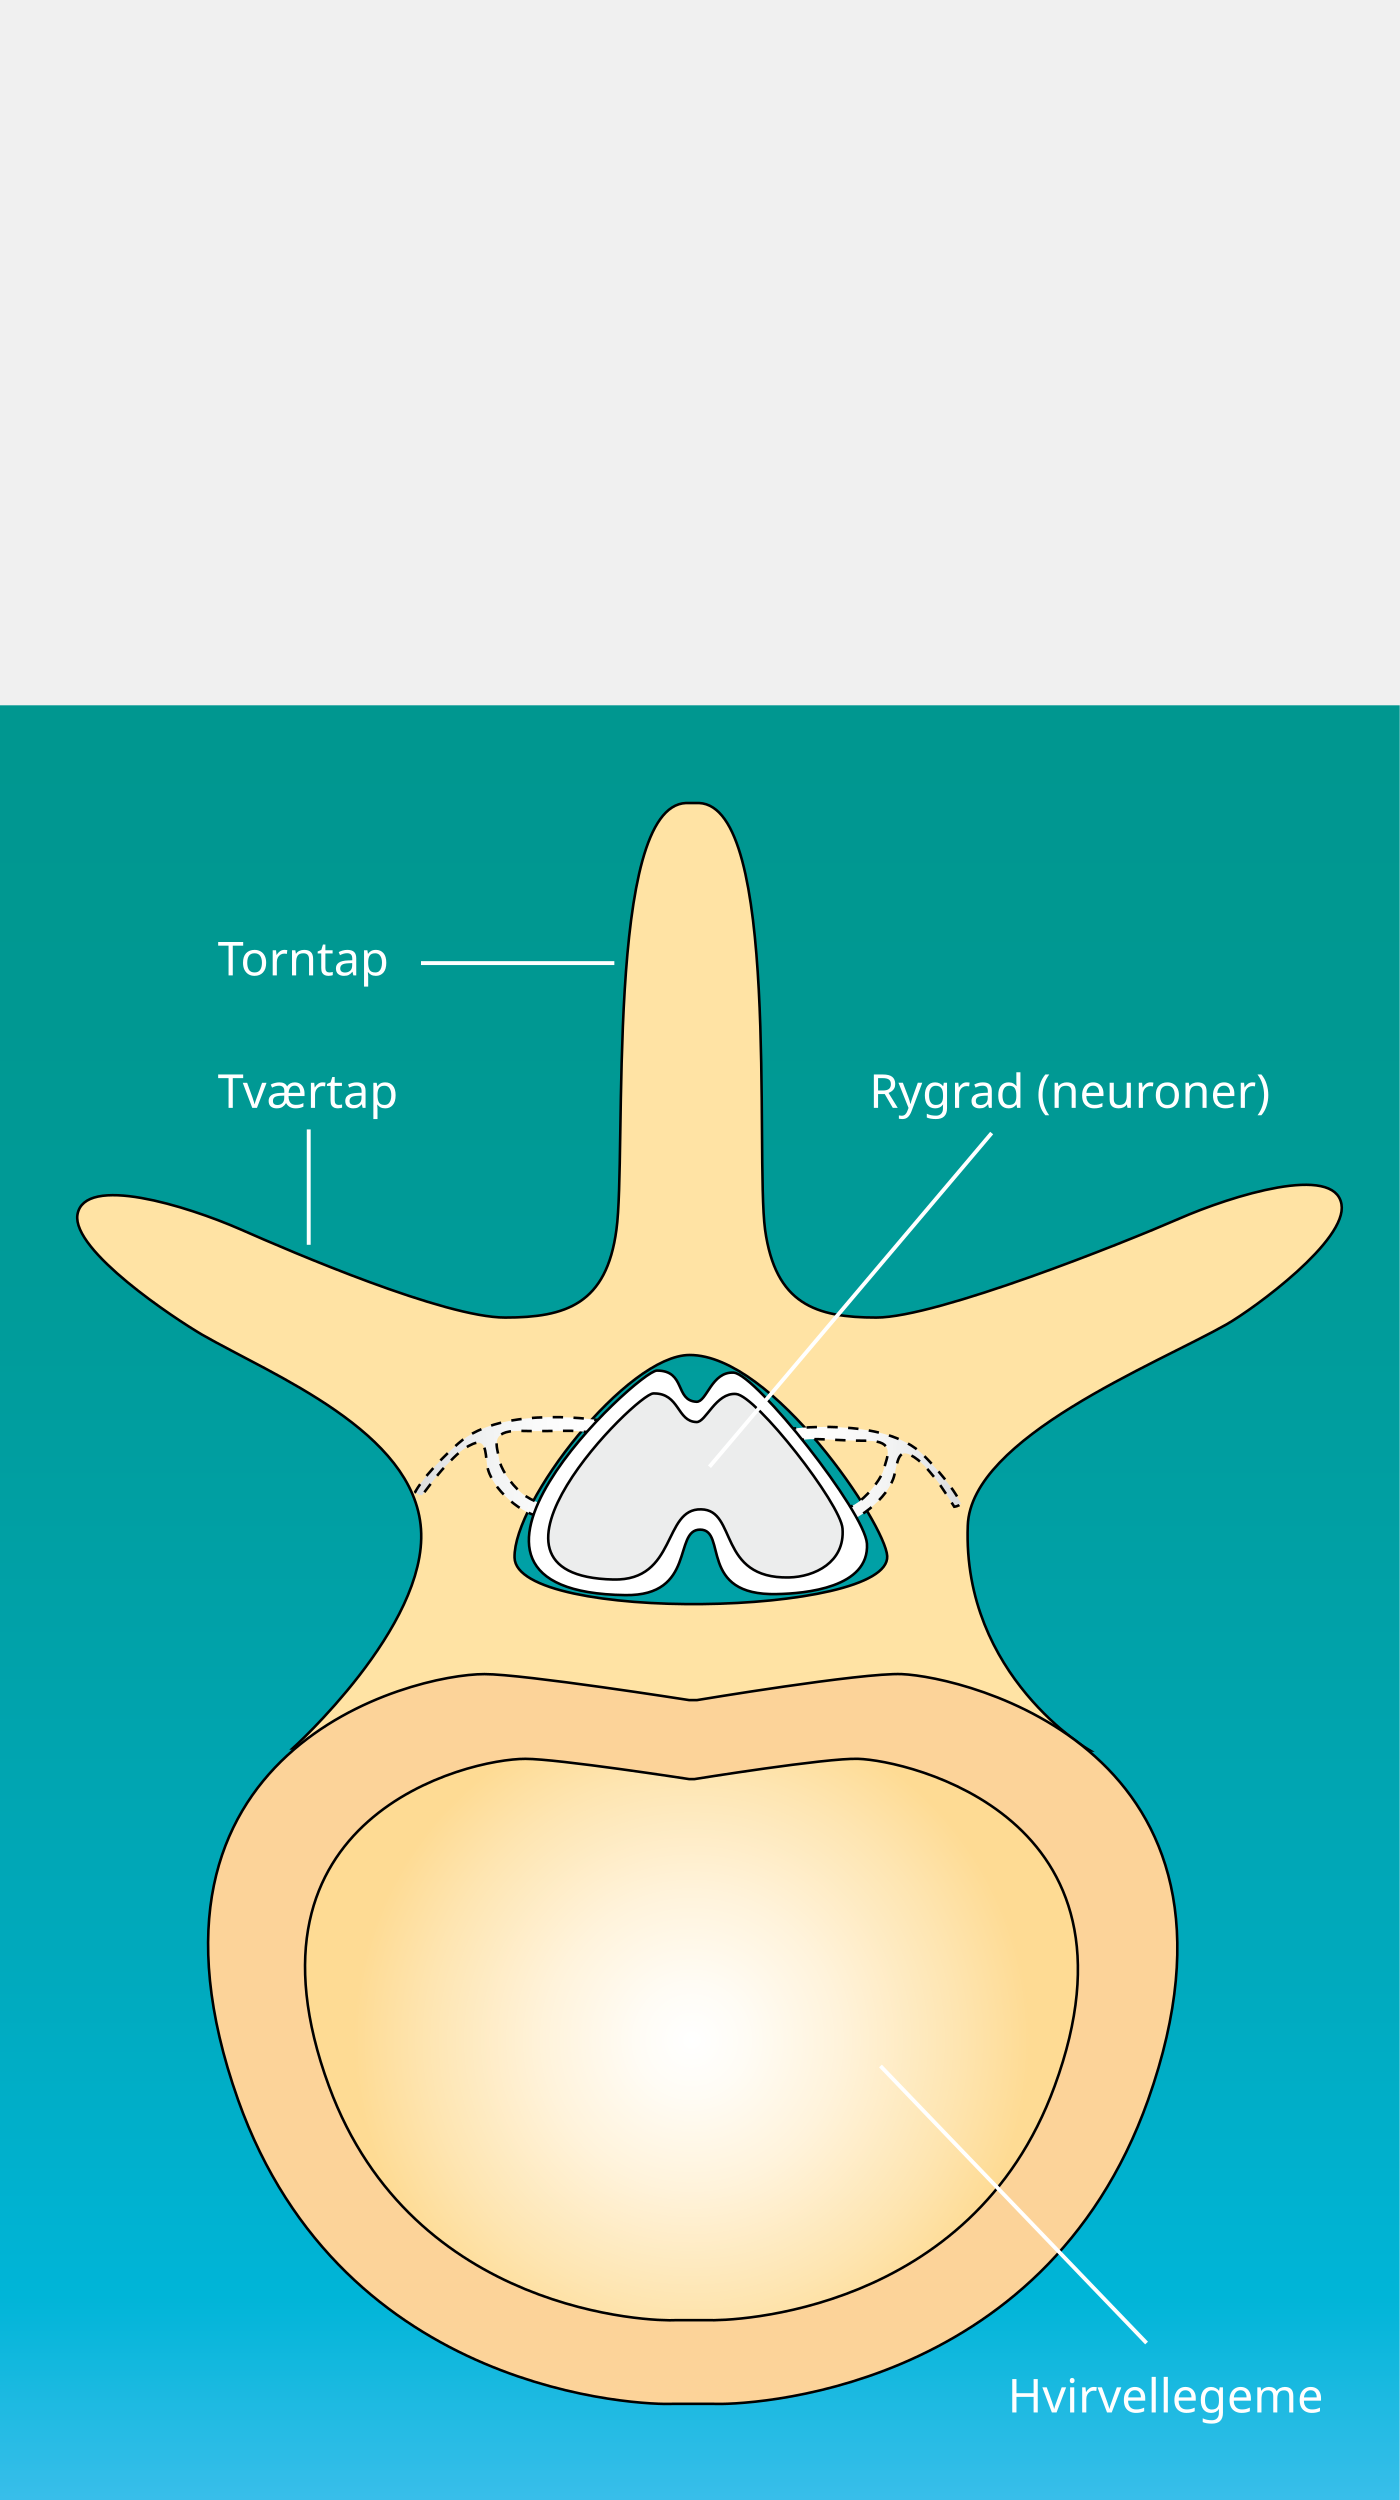
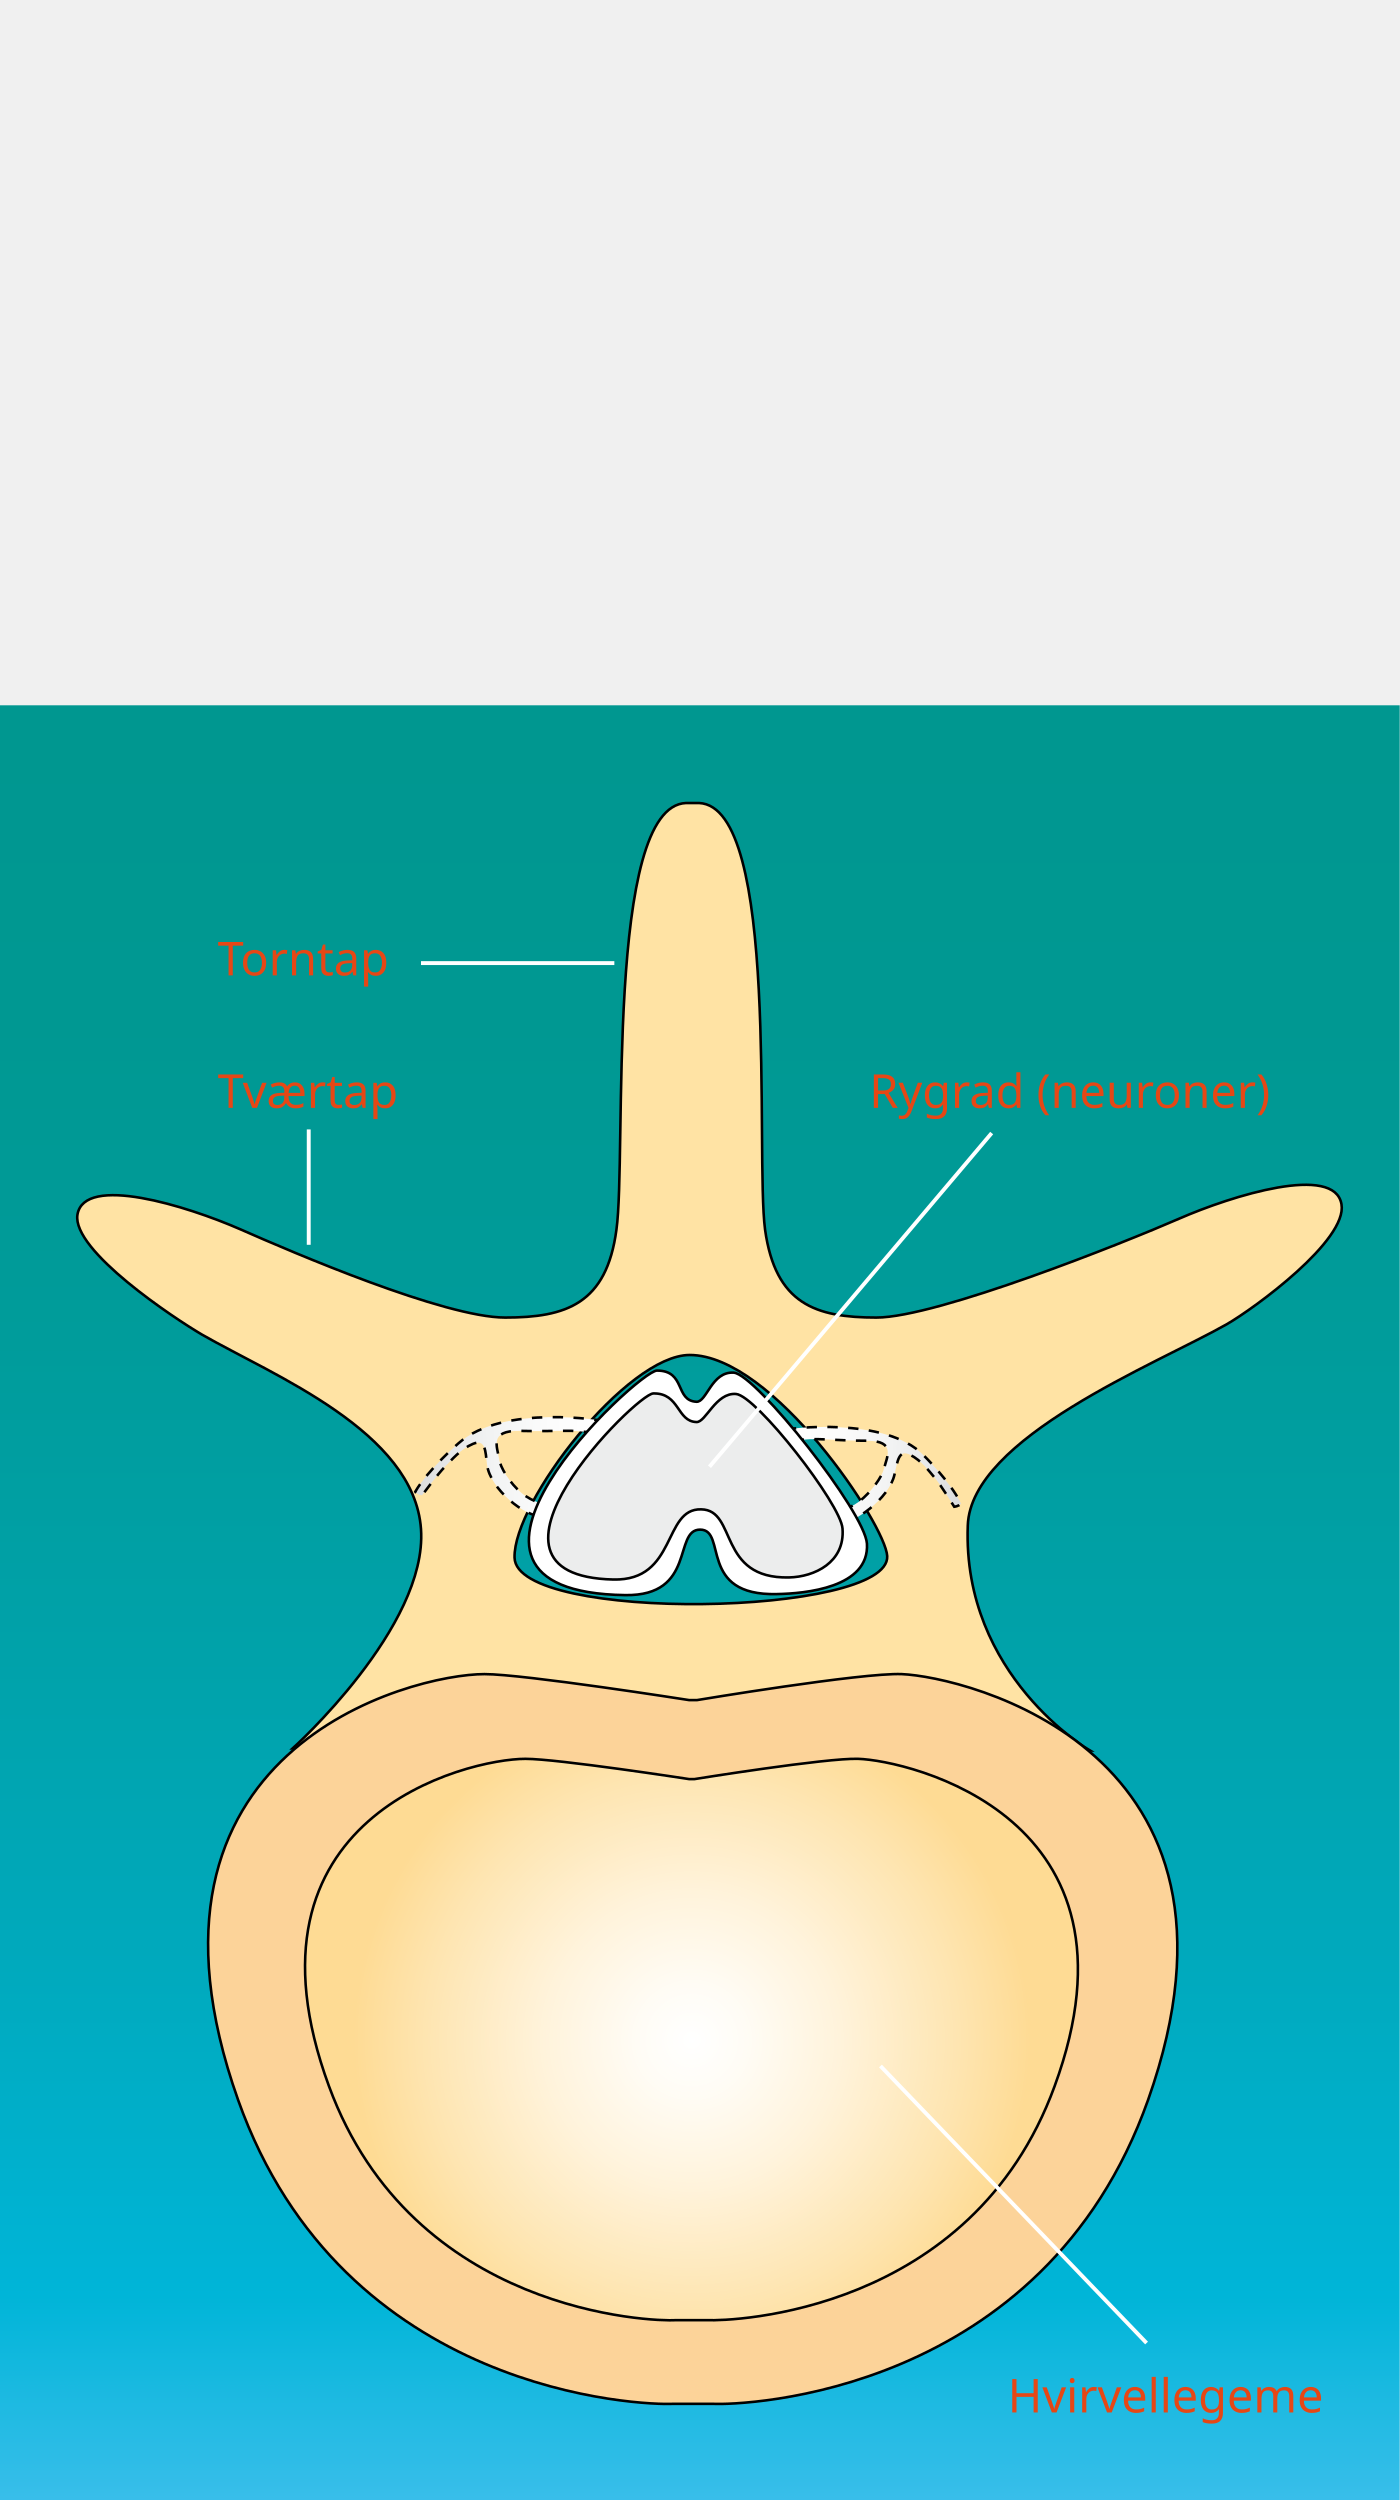
<svg xmlns="http://www.w3.org/2000/svg" version="1.1" x="0px" y="0px" viewBox="0 0 269.3 481" style="enable-background:new 0 0 269.3 481;" xml:space="preserve">
  <style type="text/css">
	.st0{fill:url(#SVGID_1_);}
	.st1{fill:#FFE3A4;}
	.st2{fill:none;stroke:#000000;stroke-width:0.5;}
	.st3{fill:#FCD399;stroke:#000000;stroke-width:0.5;}
	.st4{fill:url(#SVGID_2_);stroke:#000000;stroke-width:0.5;}
	.st5{fill:url(#SVGID_3_);stroke:#000000;stroke-width:0.5;stroke-dasharray:2,2;}
	.st6{fill:url(#SVGID_4_);stroke:#000000;stroke-width:0.5;stroke-dasharray:2,2;}
	.st7{fill:#FFFFFF;stroke:#000000;stroke-width:0.5;}
	.st8{fill:#ECEDED;stroke:#000000;stroke-width:0.5;}
	.st9{fill:none;stroke:#FFFFFF;stroke-width:0.75;}
- 	.st10{fill:#FFFFFF;}
+ 	.st10{fill:#E64715;}
	.st11{font-family:'Verdana';}
	.st12{font-size:9px;}
</style>
  <g id="Lag_6">
    <linearGradient id="SVGID_1_" gradientUnits="userSpaceOnUse" x1="134.645" y1="482.615" x2="134.645" y2="135.667">
      <stop offset="5.617980e-03" style="stop-color:#38BEEA" />
      <stop offset="0.117" style="stop-color:#00B5D8" />
      <stop offset="0.293" style="stop-color:#00AABE" />
      <stop offset="0.471" style="stop-color:#00A2AA" />
      <stop offset="0.648" style="stop-color:#009C9B" />
      <stop offset="0.825" style="stop-color:#009892" />
      <stop offset="1" style="stop-color:#009790" />
    </linearGradient>
    <rect y="135.7" class="st0" width="269.3" height="346.9" />
  </g>
  <g id="Lag_7">
</g>
  <g id="Lag_2">
</g>
  <g id="Lag_5">
</g>
  <g id="Lag_1">
</g>
  <g id="Lag_4">
</g>
  <g id="Lag_8">
    <g>
      <g>
        <path class="st1" d="M258.1,231.7c-1.3-7.8-21-1.7-31.3,2.8c-10.3,4.5-46.5,19-58.2,19c-11.7,0-19.4-2.6-21.4-16.9     c-1.9-14.3,2.9-81.4-12.7-82.1H132c-15.6,0.6-11.4,67.8-13.4,82.1c-1.9,14.3-9.7,16.9-21.4,16.9c-11.7,0-40.8-12.5-51-17     c-10.3-4.5-30-10.6-31.3-2.8c-1.1,6.9,18.7,20,24,23.1c13.6,7.8,40.8,18.6,42.1,37.4c1.3,18.8-24.7,42.2-24.7,42.2l153.4,0.4     c0,0-24.6-14.3-23.5-43.3c0.6-16.9,36.2-31,49.8-38.7C241.4,251.7,259.3,238.6,258.1,231.7z M99,299.7c-0.3-10.7,21.6-39,33.7-39     c16,0,37.7,32.7,38,38.7C171.3,311,99.3,312.3,99,299.7z" />
      </g>
      <g>
        <path class="st2" d="M258.1,231.7c-1.3-7.8-21-1.7-31.3,2.8c-10.3,4.5-46.5,19-58.2,19c-11.7,0-19.4-2.6-21.4-16.9     c-1.9-14.3,2.9-81.4-12.7-82.1H132c-15.6,0.6-11.4,67.8-13.4,82.1c-1.9,14.3-9.7,16.9-21.4,16.9c-11.7,0-40.8-12.5-51-17     c-10.3-4.5-30-10.6-31.3-2.8c-1.1,6.9,18.7,20,24,23.1c13.6,7.8,40.8,18.6,42.1,37.4c1.3,18.8-24.7,42.2-24.7,42.2l153.4,0.4     c0,0-24.6-14.3-23.5-43.3c0.6-16.9,36.2-31,49.8-38.7C241.4,251.7,259.3,238.6,258.1,231.7z M99,299.7c-0.3-10.7,21.6-39,33.7-39     c16,0,37.7,32.7,38,38.7C171.3,311,99.3,312.3,99,299.7z" />
      </g>
    </g>
    <path class="st3" d="M132.6,327.1c0,0-31.8-5-39.4-5c-14,0-71.3,14.4-47.4,81.9c20.2,56.9,78,58.8,83.8,58.5h7.5   c5.8,0.3,63.6-1.6,83.8-58.5c23.9-67.5-35.4-81.4-47.4-81.9c-7.7-0.3-39.4,5-39.4,5H132.6z" />
    <radialGradient id="SVGID_2_" cx="133.111" cy="392.51" r="65.021" gradientUnits="userSpaceOnUse">
      <stop offset="0" style="stop-color:#FFFFFF" />
      <stop offset="0.163" style="stop-color:#FFFCF5" />
      <stop offset="0.437" style="stop-color:#FFF3DB" />
      <stop offset="0.786" style="stop-color:#FEE5B1" />
      <stop offset="1" style="stop-color:#FEDB94" />
    </radialGradient>
    <path class="st4" d="M132.6,342.3c0,0-25.3-3.9-31.5-3.9c-11.2,0-56.9,11.1-37.8,63c16.1,43.8,62.3,45.3,66.8,45h6   c4.6,0.2,50.8-1.2,66.8-45c19.1-52-28.3-62.7-37.8-63c-6.1-0.2-31.5,3.9-31.5,3.9H132.6z" />
  </g>
  <g id="Lag_9">
    <linearGradient id="SVGID_3_" gradientUnits="userSpaceOnUse" x1="120.037" y1="351.611" x2="105.469" y2="326.377" gradientTransform="matrix(0.649 -0.6521 0.9571 0.9526 -229.8961 36.0834)">
      <stop offset="5.617980e-03" style="stop-color:#DBDCDD" />
      <stop offset="0.142" style="stop-color:#E4E5E6" />
      <stop offset="0.428" style="stop-color:#F3F4F4" />
      <stop offset="0.715" style="stop-color:#FCFCFC" />
      <stop offset="1" style="stop-color:#FFFFFF" />
    </linearGradient>
    <path class="st5" d="M151.2,275c0,0,19-2.7,26.5,5c0,0,5.1,5,7.2,9.3c-0.4,0.5-1.3,0.6-1.3,0.6s-2.6-4.2-3.7-5.5   c-1.1-1.3-2.6-3.4-4.8-4.5c-2.2-1.1-2.4,1.2-3,3.8c-1,4.6-7.9,9.7-11.2,9.5c-0.8-2.1-0.7-2.1-0.7-2.1s2.8-0.5,5.1-2.2   c2.3-1.8,4.4-4.7,4.8-6.4c0.5-2.1,2.4-5.3-3.3-5.3c-6.6,0-10.3-0.7-13.6,0C152.7,276.6,152.2,275.9,151.2,275z" />
    <linearGradient id="SVGID_4_" gradientUnits="userSpaceOnUse" x1="-416.039" y1="82.601" x2="-431.472" y2="55.871" gradientTransform="matrix(-0.6095 -0.6891 -1.0114 0.8947 -90.1097 -70.4401)">
      <stop offset="5.617980e-03" style="stop-color:#DBDCDD" />
      <stop offset="0.142" style="stop-color:#E4E5E6" />
      <stop offset="0.428" style="stop-color:#F3F4F4" />
      <stop offset="0.715" style="stop-color:#FCFCFC" />
      <stop offset="1" style="stop-color:#FFFFFF" />
    </linearGradient>
    <path class="st6" d="M116.3,273.4c0,0-19.5-3.4-28.1,4.3c0,0-5.8,5-8.3,9.3c0.3,0.6,1.3,0.7,1.3,0.7s3.1-4.2,4.4-5.5   c1.3-1.3,3-3.4,5.4-4.4c2.4-1,2.4,1.3,2.7,4c0.6,4.7,7.3,10.1,10.8,10c1-2.1,1-2.1,1-2.1s-2.9-0.6-5.1-2.4c-2.3-1.9-4.2-5-4.4-6.7   c-0.3-2.2-2-5.4,4-5.3c6.9,0.2,10.8-0.4,14.2,0.5C114.6,275,115.1,274.2,116.3,273.4z" />
    <path class="st7" d="M134,269.7c2,0.1,2.9-5.9,7.2-5.6c4.3,0.4,25.2,26.8,25.6,32.9c0.5,8.5-11.9,9.6-17.3,9.7   c-15.3,0.4-9.5-12.4-14.8-12.4c-5.2,0-0.7,12.8-14.4,12.6c-43.4-0.6,2.5-43.2,6.1-43.2C132,263.7,129.8,269.5,134,269.7z" />
    <path class="st8" d="M134,273.6c1.8,0.1,3.7-5.7,7.6-5.4c3.9,0.3,20.2,21.2,20.5,25.9c0.5,6.5-5.4,9.3-10.3,9.4   c-13.8,0.3-9.9-13-16.9-13.1c-7.4-0.2-4.6,13.8-16.9,13.5c-30.8-0.7,4.5-35.8,7.7-35.8C130.8,268,130.2,273.5,134,273.6z" />
  </g>
  <g id="streger">
    <path class="st9" d="M81,185.3" />
    <line class="st9" x1="118.2" y1="185.3" x2="81" y2="185.3" />
    <line class="st9" x1="59.4" y1="217.3" x2="59.4" y2="239.5" />
    <line class="st9" x1="136.5" y1="282.2" x2="190.8" y2="218" />
    <line class="st9" x1="169.4" y1="397.5" x2="220.6" y2="450.8" />
  </g>
  <g id="txt">
    <text transform="matrix(1 0 0 1 41.8809 187.6621)" class="st10 st11 st12">Torntap</text>
    <text transform="matrix(1 0 0 1 41.8809 213.1533)" class="st10 st11 st12">Tværtap</text>
    <text transform="matrix(1 0 0 1 167.2539 213.1523)" class="st10 st11 st12">Rygrad (neuroner)</text>
    <text transform="matrix(1 0 0 1 193.8809 464.1533)" class="st10 st11 st12">Hvirvellegeme</text>
  </g>
</svg>
